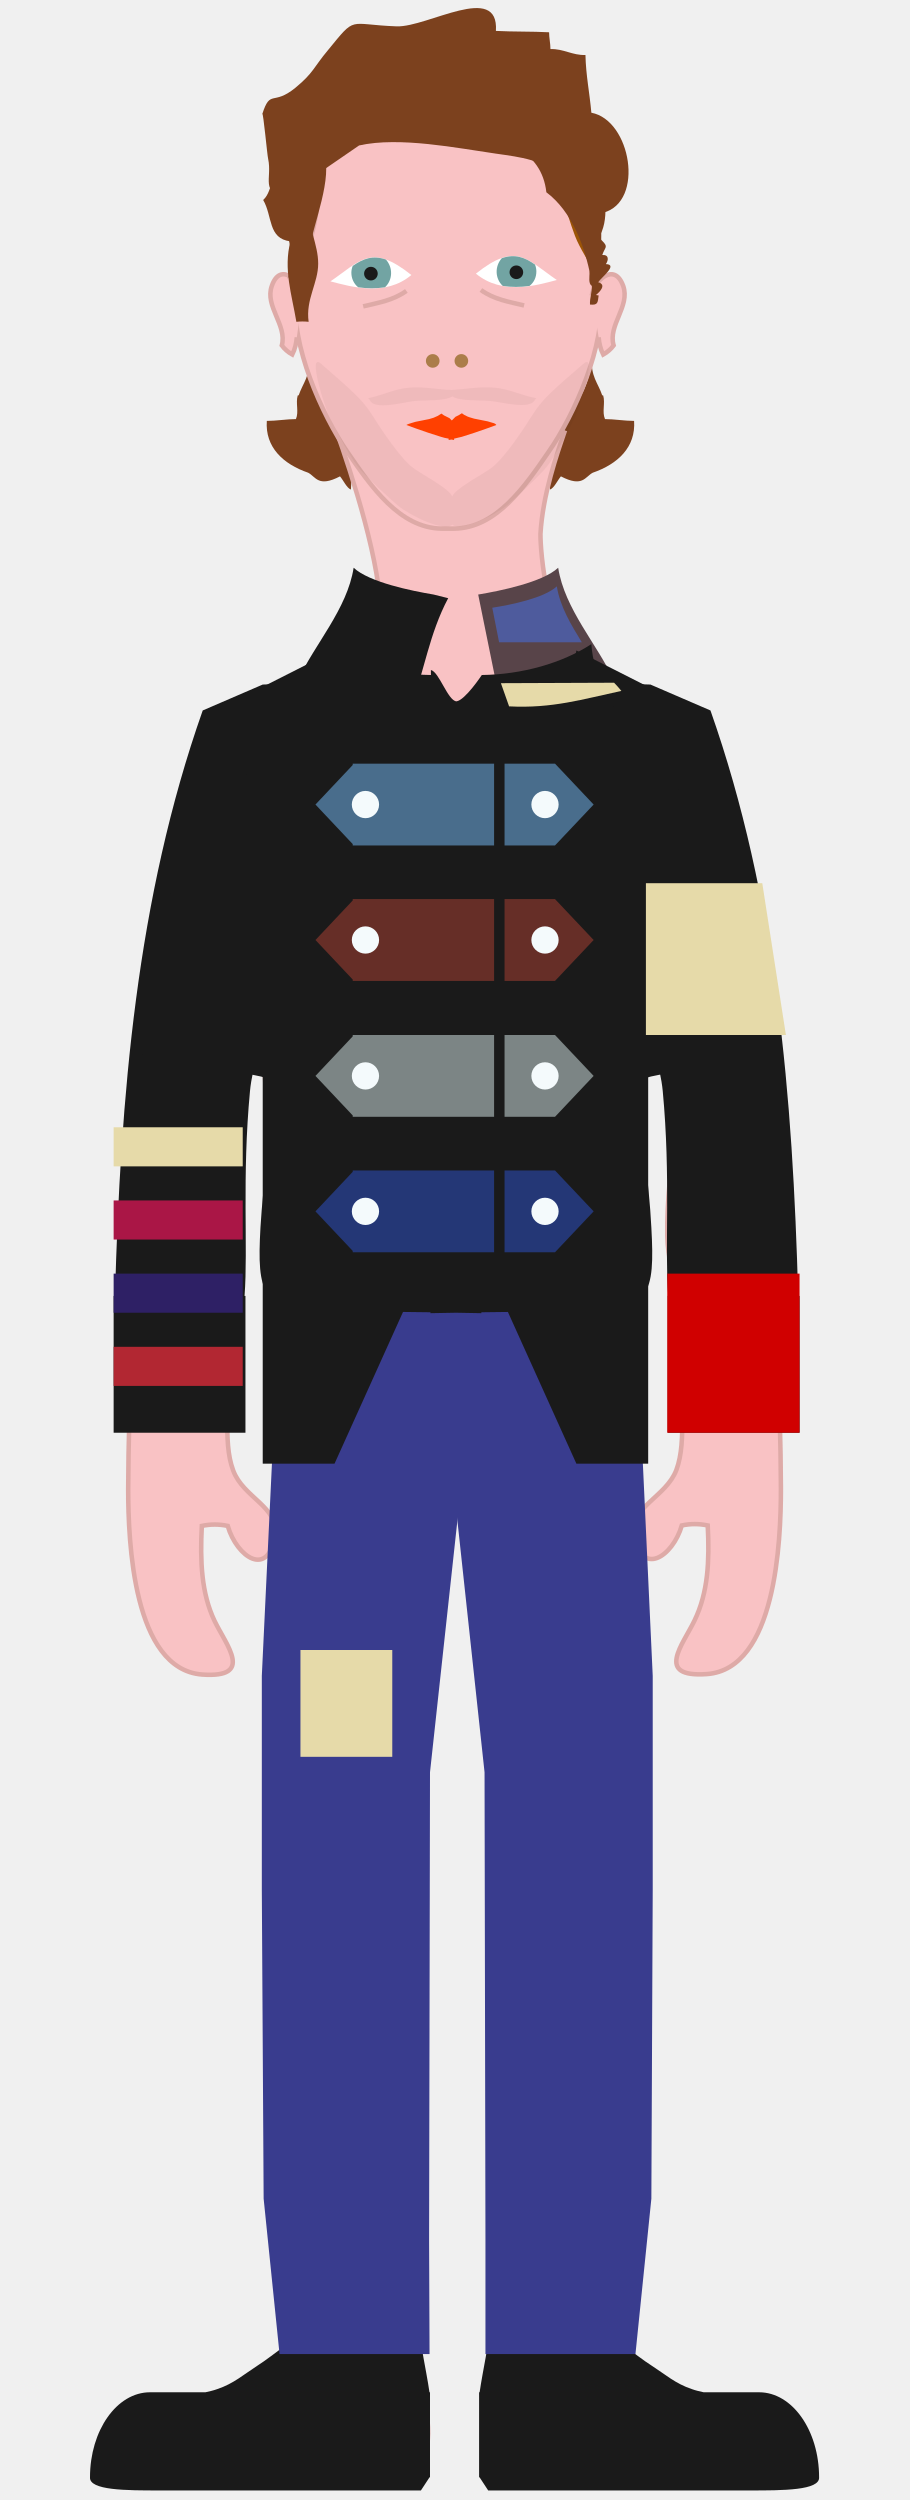
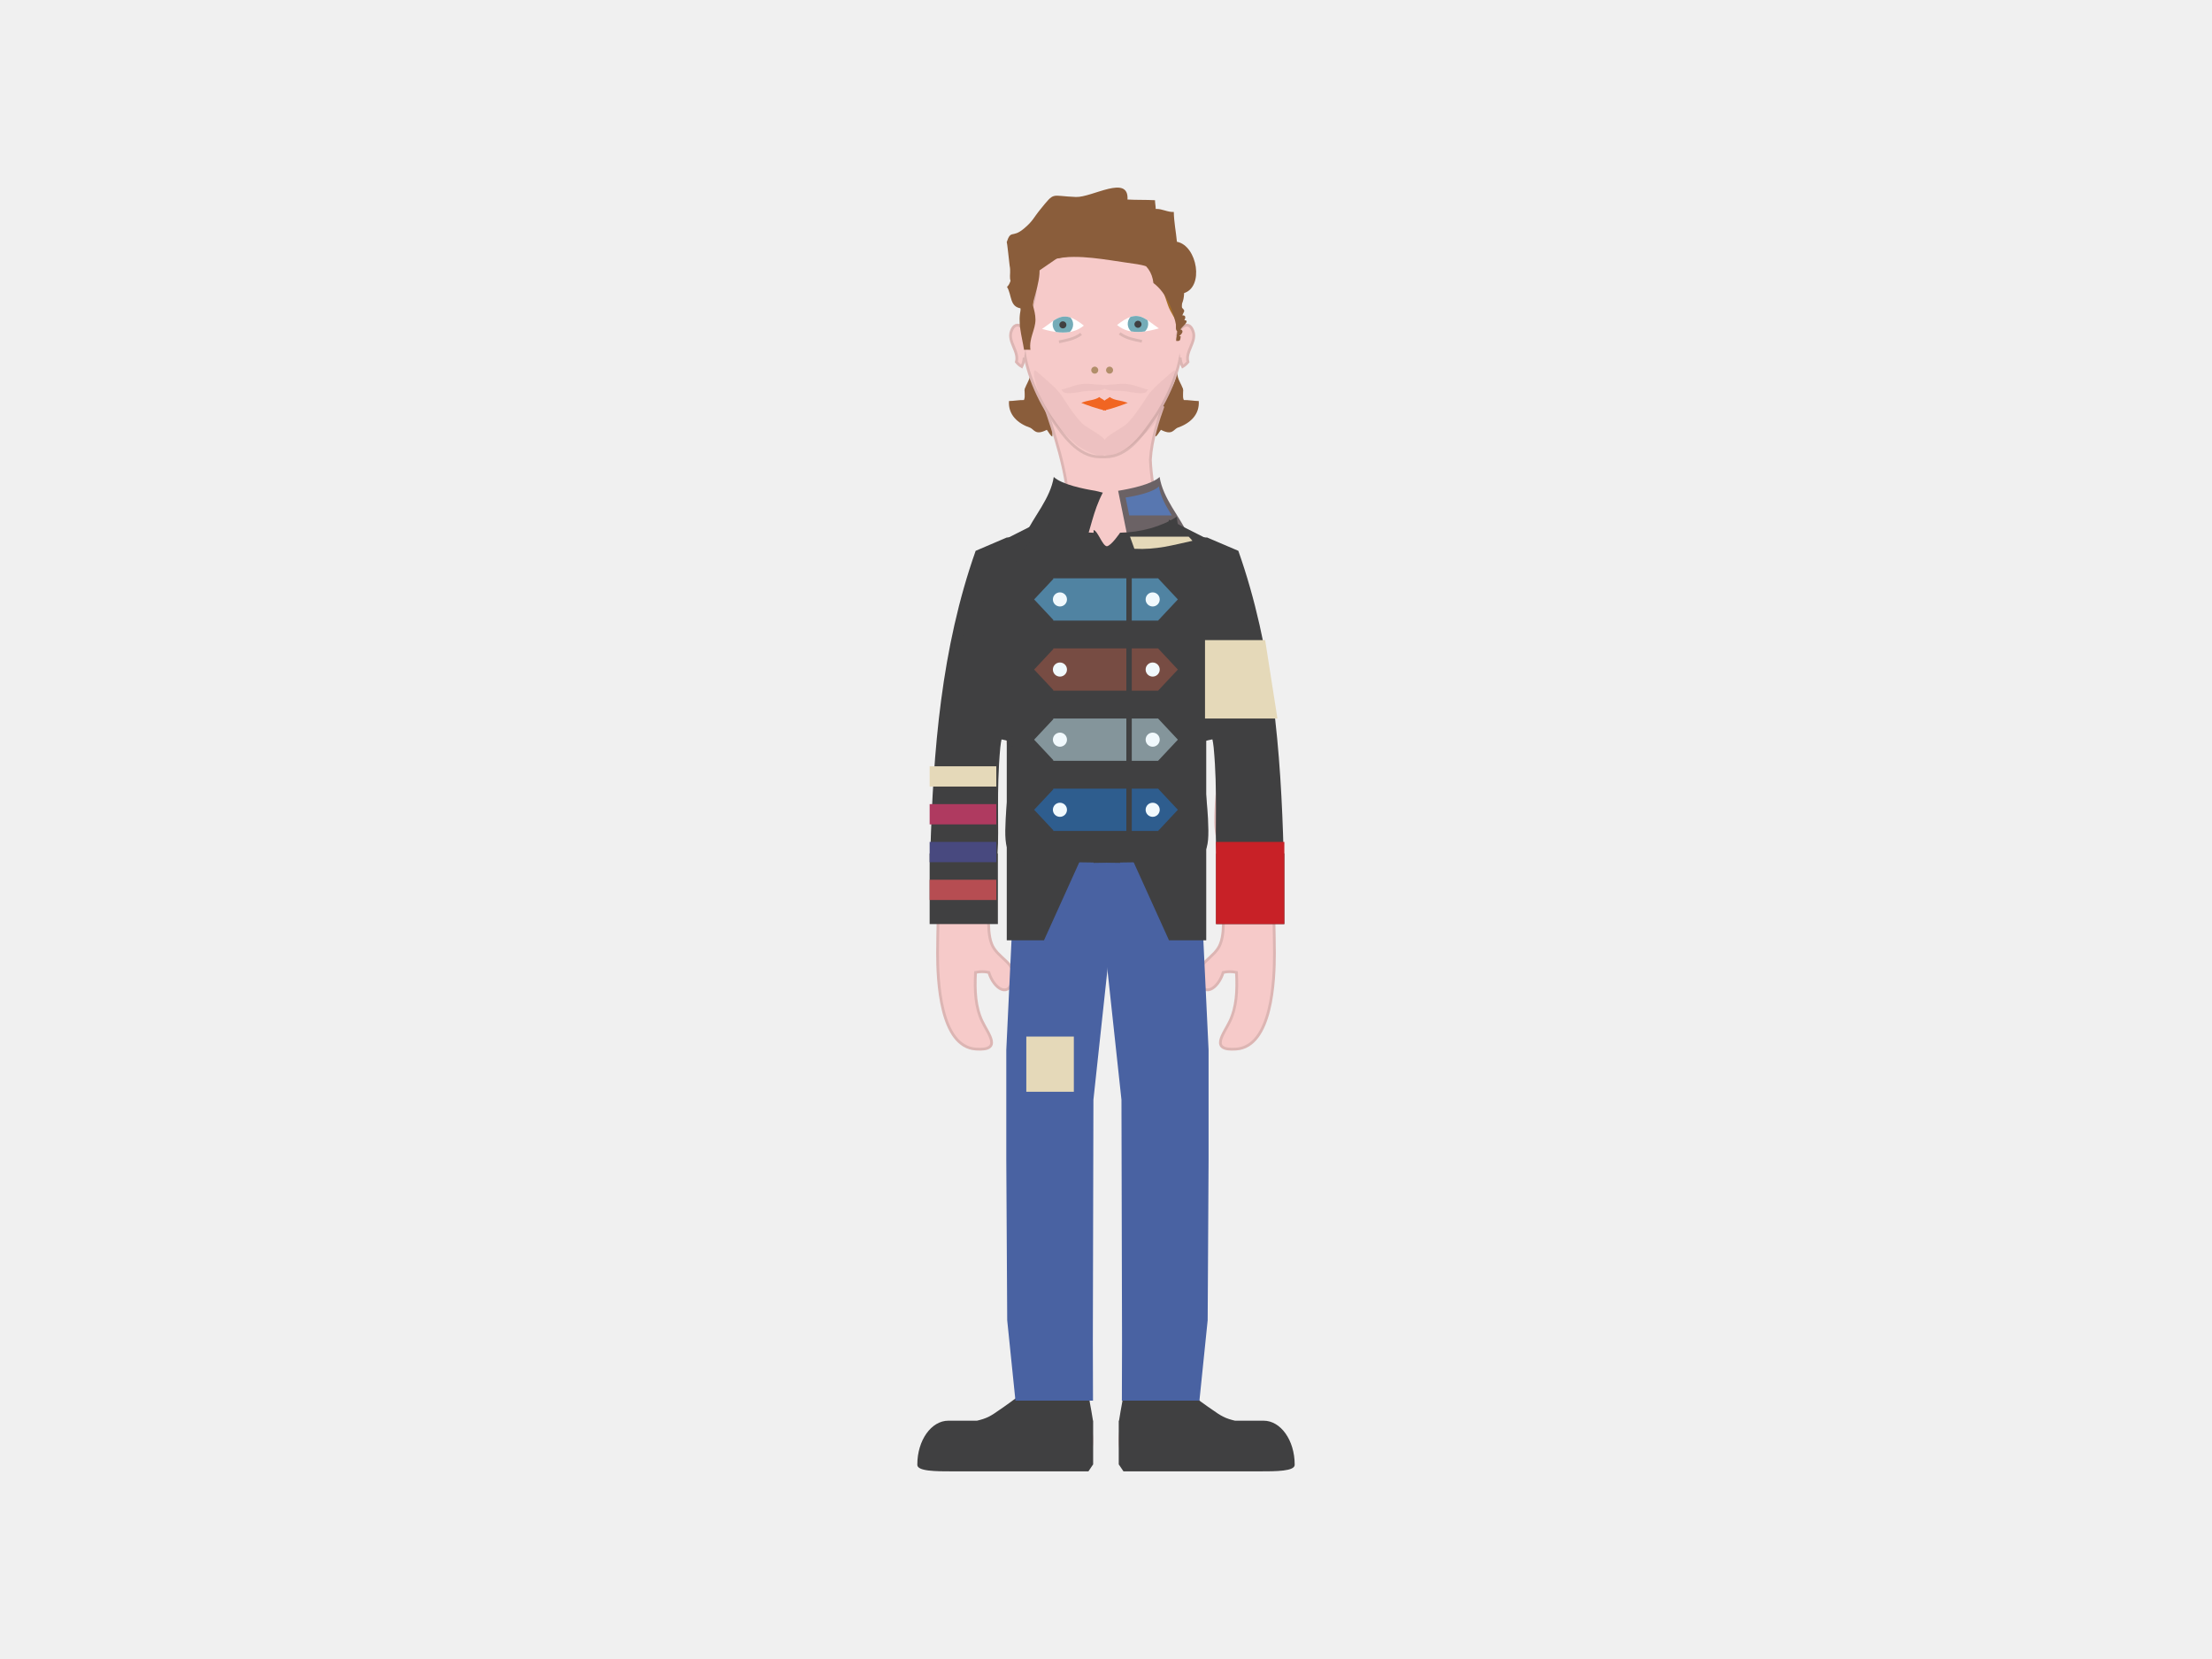
- <svg xmlns="http://www.w3.org/2000/svg" version="1.1" id="Layer_1" x="0px" y="0px" viewBox="0 0 200 550" style="enable-background:new 0 0 200 550;" xml:space="preserve">
-   <style type="text/css">
- 	.st0{fill:#7C411E;}
- 	.st1{fill:#F9C2C4;stroke:#DEAAA7;stroke-miterlimit:10;}
- 	.st2{fill:#1A1A1A;}
- 	.st3{fill:#FFFFFF;}
- 	.st4{fill:#72A4A3;}
- 	.st5{fill:none;stroke:#DEAAA7;stroke-miterlimit:10;}
- 	.st6{fill:#AB7D4A;}
- 	.st7{fill:#FF4000;}
- 	.st8{fill:#9C5406;}
- 	.st9{fill:#393C8E;}
- 	.st10{opacity:5.000000e-02;fill:#310D0A;enable-background:new    ;}
- 	.st11{fill:#584449;}
- 	.st12{fill:#634E37;}
- 	.st13{fill:#AA1646;}
- 	.st14{fill:#2E2065;}
- 	.st15{fill:#B22732;}
- 	.st16{fill:#E6DAA9;}
- 	.st17{fill:#4E5B9D;}
- 	.st18{fill:#D00000;}
- 	.st19{fill:#496D8C;}
- 	.st20{fill:#662E27;}
- 	.st21{fill:#7C8585;}
- 	.st22{fill:#243776;}
- 	.st23{fill:#F4FAFC;}
- </style>
-   <path class="st0" d="M130.4,86.5c0.8,0.2,1.5,0.4,2.3,0.5c0.5,1.7-0.3,3.6,0.4,5.2c2,0,4.3,0.4,6.4,0.4c0.4,5.8-3.6,9.5-9.1,11.4  c-1.7,0.9-2.2,3.3-7,0.8c-0.7,0.8-1.5,2.6-2.4,2.9c-1.1-15.8,6.5-14.3,9.2-27.6c0.1,3.5,1.9,4.8,2.6,8" />
-   <path class="st0" d="M67.8,86.5c-0.8,0.2-1.5,0.4-2.3,0.5c-0.5,1.7,0.3,3.6-0.4,5.2c-2,0-4.3,0.4-6.4,0.4c-0.4,5.8,3.6,9.5,9.1,11.4  c1.7,0.9,2.2,3.3,7,0.8c0.7,0.8,1.5,2.6,2.4,2.9c1.1-15.8-6.5-14.3-9.2-27.6c-0.1,3.5-1.9,4.8-2.6,8" />
-   <path class="st1" d="M74,94.8c3.3,9.2,10.1,30.1,9.7,41.2c-1.4,5.4-10.4,11.3-16.4,21.8c-1.3,2.2-3.3,3.9-4.7,6.1  c-5.1,6-12.4,10.8-16.6,17.4c-4.7,7.5-5.3,18-6.8,26.3c-7.1,39.6-10.8,79.8-11,120c0,11.6,1.1,39.7,16.3,40.8  c11.5,0.8,5.3-6.4,2.7-11.8c-2.9-6.1-3.2-13.1-2.8-20.9c1.9-0.4,3.8-0.4,5.7,0c2,6.9,9,11.6,10.4,2c0.9-6.2-7-8.2-9.2-14.2  c-2.5-6.6-0.3-16.2-2-24c-2-8.8,3.9-18,4-27.5c0.2-16.6-4-27.2-0.9-42.5c2-9.9,0.7-27.1,6.5-35.3v0.9c-4.2,16.1,0.2,42.3,0.2,58.2  c0,15.6-0.6,31.4,0.2,46.9c1.8,0.1,3.6,0.3,5.3,0.6l3.1,208.1v2.4c-0.2,0.7-0.3,1.3-0.3,2c-0.4,7.1-4.4,8.8-9.7,12  c-4.6,2.8-9.8,5.6-15.3,6.8c-4.6,1-12.7-0.3-13.8,5.3c-1.7,7.7,5.9,6.3,10.8,7.1c2.8,0.4,4.9,1.5,7.8,1.6c3.3,0.1,6.6-0.1,9.9-0.7  c6.6-0.9,13.3-1,20.1-1.7c5.9-0.6,15.4,1.5,16.7-5.3c1.5-8-3.2-15.5-2.3-23l0.1-4.2l0,0v-1.9l0,0l-3.1-204.7c3,0.4,6.1,0.7,9.4,0.8  v0.1h0.1c0.7,0,1.4,0,2.1,0s1.4,0,2.1,0h0.1v-0.1c3.3-0.1,6.4-0.4,9.4-0.8l-3.1,204.7l0,0v1.8l0,0l0.1,4.2c0.8,7.6-3.8,15-2.3,23  c1.3,6.8,10.7,4.7,16.7,5.3c6.8,0.7,13.5,0.7,20.1,1.7c3.3,0.5,6.6,0.7,9.9,0.7c2.9-0.1,5-1.2,7.8-1.6c4.9-0.8,12.5,0.6,10.9-7.1  c-1.2-5.5-9.2-4.3-13.8-5.3c-5.6-1.2-10.8-4-15.5-6.8c-5.2-3.2-9.3-4.8-9.7-12c-0.1-0.7-0.2-1.3-0.4-2v-2.4l3.1-208.1  c1.7-0.2,3.5-0.4,5.3-0.6c0.8-15.5,0.1-31.3,0.1-46.9c0-15.9,4.4-42.1,0.2-58.2v-0.9c5.8,8.2,4.5,25.4,6.5,35.3  c3.1,15.2-1.1,25.9-0.9,42.5c0.1,9.5,6,18.7,4,27.5c-1.7,7.8,0.5,17.3-2,24c-2.3,6-10.2,8-9.2,14.2c1.4,9.5,8.4,4.9,10.4-2  c1.9-0.4,3.8-0.4,5.7,0c0.4,7.8,0.1,14.7-2.9,20.9c-2.6,5.4-8.8,12.6,2.7,11.8c15.2-1.1,16.3-29.2,16.3-40.8  c-0.2-40.2-3.9-80.4-11-120c-1.5-8.4-2-18.8-6.8-26.3c-4.1-6.6-11.5-11.4-16.6-17.4c-1.4-2.2-5.4-3.9-6.7-6.1  c-12-20.8-11.8-40.2-11.8-40.2c0.5-8.7,3.6-17.6,5.4-22.8" />
-   <path class="st2" d="M94.5,526.4c-0.8-5.5-2.1-10.5-2.1-14.2c-5.8-0.3-17.2-3.3-22.4-1.1c-2.6,1.1-10.4,7.5-13.3,9.3  c-3.1,2-5.3,4-8.9,5.2c-0.8,0.3-1.7,0.5-2.6,0.7H33c-7.3,0-13.2,8.4-13.2,18.7l0,0c-0.2,2.9,8,2.9,15.3,2.9h57.5l1.9-2.9h0.1v-18.7  H94.5z" />
-   <path class="st2" d="M105.5,526.4c0.8-5.5,2.1-10.5,2.1-14.2c5.8-0.3,17.2-3.3,22.4-1.1c2.6,1.1,10.4,7.5,13.3,9.3  c3.1,2,5.3,4,8.9,5.2c0.8,0.3,1.7,0.5,2.6,0.7H167c7.3,0,13.2,8.4,13.2,18.7l0,0c0.2,2.9-8,2.9-15.3,2.9h-57.5l-1.9-2.9h-0.1v-18.7  H105.5z" />
-   <path class="st1" d="M132,65.4c-0.8-6-3.4-11.6-4.4-17.5s-0.4-12-2.8-17.5c-5-11.7-15.5-16-26.3-15.5c-10.8-0.5-21.2,3.8-26.3,15.5  c-2.4,5.5-1.8,11.7-2.8,17.5S66,59.4,65.2,65.4c-1.4,10.2,5.7,26,11.2,34c5.2,7.6,11.5,16.8,20.8,16.9c0.4,0,0.9,0,1.4,0  s0.9,0,1.3,0c9.3-0.1,15.6-9.3,20.8-16.9C126.3,91.4,133.4,75.6,132,65.4z" />
-   <path class="st1" d="M130.2,65c0.4-3,4.9-7.6,6.9-2.1c1.6,4.5-3.4,8.6-2.1,13.1c-0.6,0.8-1.4,1.5-2.3,2c-0.6-1.2-0.9-2.5-1-3.8" />
-   <path class="st3" d="M104.7,60.2c8.9-7.1,11.2-3.1,17.8,1.4C118,62.8,110.5,65,104.7,60.2" />
-   <path class="st4" d="M118,59.7c0-0.5-0.1-1-0.3-1.5c-2.3-1.6-4.4-2.4-7.3-1.4c-1.6,1.8-1.5,4.5,0.2,6.1c0,0,0,0,0,0  c1.9,0.3,3.9,0.3,5.9,0C117.5,62.1,118,61,118,59.7z" />
-   <circle class="st2" cx="113.6" cy="59.9" r="1.5" />
-   <path class="st5" d="M105.8,63.8c2.9,2.1,6.2,2.6,9.5,3.4" />
-   <path class="st3" d="M90.5,60.5c-8.9-7.1-11.2-3.1-17.8,1.4C77.3,63.1,84.8,65.3,90.5,60.5" />
-   <path class="st4" d="M77.3,60c0-0.5,0.1-1,0.3-1.5c2.3-1.6,4.4-2.4,7.3-1.4c1.6,1.8,1.5,4.5-0.2,6.1c0,0,0,0,0,0  c-1.9,0.3-3.9,0.3-5.9,0C77.8,62.4,77.3,61.2,77.3,60z" />
-   <circle class="st2" cx="81.6" cy="60.2" r="1.5" />
-   <path class="st5" d="M89.4,64c-2.9,2.1-6.2,2.6-9.5,3.4" />
-   <circle class="st6" cx="95.2" cy="79.4" r="1.5" />
-   <circle class="st6" cx="101.5" cy="79.4" r="1.5" />
-   <path class="st7" d="M108.3,93c-0.3-0.1-0.7-0.2-1-0.3l-1-0.2l-1-0.2l-1-0.2c-0.3-0.1-0.6-0.2-1-0.3c-0.3-0.1-0.6-0.2-0.9-0.4  c-0.3-0.1-0.5-0.3-0.8-0.5c-0.1,0.1-0.2,0.2-0.3,0.2l-0.3,0.2l-0.4,0.2l-0.4,0.2L99.9,92l-0.3,0.3l-0.2,0.2l-0.2-0.2L98.9,92  l-0.4-0.2l-0.4-0.2l-0.4-0.2l-0.3-0.2c-0.1-0.1-0.2-0.2-0.3-0.2c-0.3,0.2-0.5,0.3-0.8,0.5c-0.3,0.1-0.6,0.3-0.9,0.4  c-0.3,0.1-0.6,0.2-1,0.3l-1,0.2l-1,0.2l-1,0.2c-0.3,0.1-0.7,0.2-1,0.3c-0.3,0.1-0.7,0.2-1,0.4l2.2,0.8c0.8,0.3,1.7,0.6,2.6,0.9  s1.9,0.6,2.8,0.9c0.6,0.2,1.1,0.3,1.7,0.4v0.3l0.6-0.1l0.6,0.1v-0.3c0.6-0.1,1.1-0.3,1.7-0.4c1-0.3,1.9-0.6,2.8-0.9s1.8-0.6,2.6-0.9  l2.2-0.8C109,93.2,108.7,93.1,108.3,93z" />
-   <path class="st1" d="M66.6,65c-0.4-3-4.9-7.6-6.8-2.1c-1.6,4.5,3.4,8.6,2.2,13.1c0.6,0.8,1.4,1.5,2.3,2c0.6-1.2,0.9-2.5,1-3.8" />
-   <path class="st8" d="M89.8,26.2c0.4,1.1,1.3,2,2.4,2.3c1,0.1,2.1-0.1,3-0.5c1.1-0.4,2.2-0.8,3.4-1c1.2-0.2,2.4,0,3.4,0.7  c0.4-0.3,0.8-0.7,1.2-0.9c0.4-0.2,0.9-0.5,1.3-0.7c0.4-0.2,0.9-0.4,1.3-0.7c0.4-0.3,0.8-0.6,1.1-1c0.8,0.3,1.6,0.5,2.4,0.7  s1.6,0.4,2.4,0.5s1.6,0.2,2.5,0.3s1.7,0.1,2.6,0.2c1.5,2.8,2.7,5.6,3.8,8.5c1.1,2.9,2,5.7,3,8.6s1.8,5.8,2.9,8.7s3.2,5.8,4.6,8.7  c0.2-6.2-0.8-12.4-1.5-18.2c-0.5-5.5-1.9-10.8-4.2-15.8c-2.1-4.6-5.7-8.5-10.1-11c-4.6-2.6-10.6-4-18.3-3.7  c-2.9,0.1-5.8,0.4-8.7,1.1c-2.5,0.6-4.9,1.5-7.1,2.8c-2.1,1.2-4,2.8-5.7,4.6c-1.8,2-3.3,4.2-4.6,6.6c-0.7,1.3-1.4,2.6-2.2,4  s-1.5,2.8-2.2,4.2s-0.4,2.9-1,4.4s-0.1,3-0.4,4.5c-0.3,1.8-0.3,3.6-0.2,5.4c0,1.4-0.5,10,0,11.7c0.5-1.1,2.6-5.1,3.5-8.4  s0.4-6.2,1.4-10.1s1.8-7.8,2.3-10.7s2.9-4.8,2.8-4.9" />
-   <polygon class="st9" points="94.5,517.9 86.2,517.9 78,517.9 69.7,517.9 61.5,517.9 58,483.7 57.6,415.7 57.6,368.7 61.5,286.9   69.7,286.9 78,286.9 86.2,286.9 94.5,286.9 105.9,286.1 94.6,389.9 94.4,492.7 " />
-   <polygon class="st2" points="89.4,287 73.6,322 57.8,322 57.8,232.5 57.8,151.1 73.6,143.1 73.6,143.1 89.4,232.5 " />
-   <path class="st10" d="M128.4,80c-7.1,6.1-9.1,7.9-11.2,11.2c-1.9,3-6.2,9.7-9.3,11.9c-2,1.4-6.4,3.7-8,5.5c-0.2,0.2-0.3,0.4-0.4,0.6  c-0.1-0.2-0.3-0.4-0.4-0.6c-1.6-1.8-6-4.1-8-5.5c-3-2.1-7.4-8.9-9.3-11.9c-2.1-3.3-4.2-5.1-11.2-11.2c-3-2.6,0.8,9.7,2,11.9  c1.7,3.3,4.5,9.2,7.1,11.9c2.5,2.6,5.1,5,7.8,7.4c2.8,2.3,10.3,5.9,12,4.2c1.7,1.6,9.2-1.9,12-4.2c2.7-2.3,5.3-4.8,7.8-7.4  c2.7-2.7,5.4-8.6,7.1-11.9C127.6,89.6,131.4,77.4,128.4,80z" />
-   <path class="st10" d="M108.9,85.3c-3.3-0.3-6.3,0.3-9.5,0.5c-3.2-0.1-6.2-0.8-9.5-0.5s-6.1,1.8-8.9,2.3l0.3,0.3  c0.9,2.5,7.3,0.6,10,0.3c1.9-0.2,6.6,0.1,8.2-1c1.6,1.1,6.2,0.8,8.2,1c2.7,0.2,9,2.1,10-0.3l0.3-0.3C115,87.1,112.1,85.6,108.9,85.3  z" />
-   <path class="st0" d="M65,58.5c-3.1-8.4-5.4-35,6.8-36.2c1.6-21.5,39.6-15,51-8.7c6,9.5,11.1,32,9,44.7c-0.5,0.7-1.2,1.9-1.8,2.9  c-1.3-7-4.2-14.7-9.8-18.9c-2.1-18.7-34.6-12.2-49-8.7c2.1,5.4-2.2,15.5-3.3,21.7c-2.7,1.6-3.2,3.4-4.8,6.2" />
-   <path class="st0" d="M65,50.5c0.2-5.1-0.6-11.3,0-16.8c0.8-7.8,0.7-6.3,5.8-11.4C76.9,16.2,84,10.9,93,10.5s22,0.6,28.8,6  c6,4.8,4.3,5.2,5.2,13c0.6,5.4,0,9.8,5.8,12.2c0.8,5.1,0.8,10.3-3.8,13.4c-2.3-5.2-6.6-12.6-6.2-18.4c-2.3-2-4.4-6.8-7.6-8.4  c-5.2-2.7-10.7,1.7-16.1,1.3c-5.9-0.4-8.8-4.3-14.9-4s-7.7,5-14.1,4.2C66.9,36.3,68.2,44.1,65,50.5" />
-   <path class="st0" d="M63,43c-5.8-0.3-3.1-3.8-4-8c-0.2-0.7-1.1-10.6-1.3-9.9c1.8-5.6,2.3-1.7,7.3-5.8c4-3.3,4-4.5,7.1-8.2  c6.4-7.8,4.2-5.7,15.2-5.3C94.1,6,109.8-4,109.1,6.8c3.8,0.2,7.9,0.1,11.7,0.3c0,1.2,0.3,2.5,0.3,3.7c2.9-0.1,4.8,1.4,7.7,1.3  c0.1,4.5,0.9,8.2,1.3,12.7c8.7,1.6,11.8,19.6,2.6,22c-5.3,1.4-5.5-5-8.8-7.8c-4.6-3.9-9.2-4.4-14.8-5.2C100.7,32.6,87.9,30,79,32" />
-   <path class="st0" d="M60,40c-0.7,1.2-0.8,2.8-2.1,4c2.1,3.6,1,8.5,6,9.1c-1.6,6.1,0.3,11.7,1.3,17.7c0.9-0.1,1.8-0.1,2.7,0  C67.2,65.9,70,62.3,70,58s-2.3-8-2.1-12.8c-2.2-1.1-4.4-2.1-6.7-3" />
-   <path class="st0" d="M130.5,49.3c-0.3,1.7,1,2.7,2,3.7c1.4,1.4,0.6,1.3,0,3.1c1.5-0.1,1.4,1.1,0.8,2c2.8,0.1-1.1,3-1.7,4  c1.9,0.5,0.4,2.1-0.5,2.8l0.6,0.1c-0.2,1.5-0.1,2.2-1.9,2c-0.1-1.4,0.5-2.8,0.4-4.1c-0.8-0.5-0.5-2-0.5-2.9c0.1-0.6,0.2-1.2,0.2-1.8  c-0.1-0.6-0.5-0.8-0.6-1.2c-0.4-1.8-0.2-3.7,0.5-5.5" />
-   <path class="st11" d="M110.2,155.4c9.5,0.8,16.3-2.8,24.7-6c-3.4-7.5-10.7-15.4-12.1-24.5c-3.4,3.2-12.8,5.1-17.6,5.9" />
-   <path class="st2" d="M98.6,131.6c-4.2,7.9-5.2,15.9-8.2,23.8c-9.5,0.8-16.3-2.8-24.7-6c3.4-7.5,10.7-15.4,12.1-24.5  c3.4,3.2,12.8,5.1,17.6,5.9" />
-   <path class="st2" d="M57.8,150.6l-13.2,5.7c-14.6,41.4-18.1,85.2-19.3,128.8H25v30.1h29v-30.1h-0.2c0.8-10.6-0.6-26,1.2-45.1  C56.9,219.5,91.4,148.5,57.8,150.6z" />
-   <path class="st2" d="M143.1,150.6l13.2,5.7c14.6,41.4,18.1,85.2,19.3,128.8h0.3v30.1h-29v-30.1h0.1c-0.8-10.6,0.6-26-1.2-45.1  C143.9,219.5,109.4,148.5,143.1,150.6z" />
-   <circle class="st12" cx="82.2" cy="177" r="3" />
-   <rect x="25" y="264.1" class="st13" width="28.4" height="8.6" />
-   <rect x="25" y="280.2" class="st14" width="28.4" height="8.6" />
-   <rect x="25" y="296.3" class="st15" width="28.4" height="8.6" />
-   <rect x="25" y="248" class="st16" width="28.4" height="8.6" />
-   <path class="st17" d="M128,141.3c-2.4-3.9-4.8-7.9-5.5-12.3c-2.8,2.6-10.3,4.1-14.2,4.7l1.5,7.6H128z" />
-   <rect x="66.1" y="363" class="st16" width="20.2" height="23.5" />
-   <rect x="146.8" y="280.2" class="st18" width="29.1" height="35" />
-   <polygon class="st9" points="106.8,517.9 115,517.9 123.3,517.9 131.5,517.9 139.8,517.9 143.3,483.7 143.6,415.7 143.6,368.7   139.8,286.9 131.5,286.9 123.3,286.9 115,286.9 106.8,286.9 95.4,286.1 106.6,389.9 106.8,492.7 " />
-   <polygon class="st2" points="111,287 126.8,322 142.6,322 142.6,232.5 142.6,151.1 126.8,143.1 126.8,143.1 111,232.5 " />
-   <path class="st2" d="M154.5,180.4c-8-11.6-23.5-24.2-24.4-38.7c-6.4,4.2-15.3,6.7-24.1,6.8c0,0-3.7,5.6-5.6,5.8  c-1.9-0.2-3.8-6.5-5.6-6.9v1.1c-8.9-0.1-17.7-2.6-24.2-6.8c-0.9,14.5-16.4,27.1-24.4,38.7c-12.3,18-16,37.4-14.6,59.1  c5.1-5.1,22.2-4.4,28.6-1.8c-0.5,10.5-2.3,22.1-2.9,32.4c-0.8,14.5,0.3,18.4,14.6,18.4c7.6,0,15.2,0.1,22.8,0.2v0.2l5.6-0.1l5.6,0.1  v-0.2c7.6-0.1,15.2-0.2,22.8-0.2c14.3,0,15.4-3.9,14.6-18.4c-0.5-10.3-2.4-21.9-2.9-32.4c6.4-2.6,23.6-3.3,28.6,1.8  C170.5,217.9,166.9,198.4,154.5,180.4z" />
-   <polygon class="st19" points="122.1,168 77.6,168 77.6,168.3 69.4,177 77.6,185.7 77.6,186 122.1,186 130.6,177 " />
-   <polygon class="st20" points="122.1,197.8 77.6,197.8 77.6,198.1 69.4,206.8 77.6,215.5 77.6,215.8 122.1,215.8 130.6,206.8 " />
-   <polygon class="st21" points="122.1,227.7 77.6,227.7 77.6,228 69.4,236.7 77.6,245.4 77.6,245.7 122.1,245.7 130.6,236.7 " />
-   <polygon class="st22" points="122.1,257.5 77.6,257.5 77.6,257.8 69.4,266.5 77.6,275.2 77.6,275.5 122.1,275.5 130.6,266.5 " />
-   <circle class="st23" cx="80.4" cy="177" r="3" />
-   <circle class="st23" cx="119.9" cy="177" r="3" />
-   <circle class="st23" cx="80.4" cy="206.8" r="3" />
-   <circle class="st23" cx="119.9" cy="206.8" r="3" />
-   <circle class="st23" cx="80.4" cy="236.7" r="3" />
-   <circle class="st23" cx="119.9" cy="236.7" r="3" />
-   <circle class="st23" cx="80.4" cy="266.5" r="3" />
-   <circle class="st23" cx="119.9" cy="266.5" r="3" />
-   <rect x="108.7" y="160" class="st2" width="2.3" height="127" />
-   <polygon class="st16" points="172.9,227.7 142.1,227.7 142.1,194.3 167.7,194.3 " />
-   <path class="st16" d="M110.2,150.3l1.8,5.1c9.5,0.5,16.3-1.6,24.7-3.4c-0.5-0.6-1-1.2-1.6-1.8L110.2,150.3z" />
+ <svg xmlns="http://www.w3.org/2000/svg" id="Layer_2" data-name="Layer 2" viewBox="0 0 800 600">
+   <defs>
+     <style>.cls-1{fill:#8a5d3b;}.cls-2{fill:#f6cac9;}.cls-2,.cls-6{stroke:#dcb5b3;stroke-miterlimit:10;}.cls-3{fill:#404041;}.cls-4{fill:#fff;}.cls-5{fill:#74acb8;}.cls-6{fill:none;}.cls-7{fill:#b18e6a;}.cls-8{fill:#f16522;}.cls-9{fill:#a56f29;}.cls-10{fill:#4962a2;}.cls-11{fill:#481c11;opacity:0.05;}.cls-12{fill:#6b6265;}.cls-13{fill:#756856;}.cls-14{fill:#af3a60;}.cls-15{fill:#48497f;}.cls-16{fill:#b64d52;}.cls-17{fill:#e5d9b9;}.cls-18{fill:#5877b0;}.cls-19{fill:#c82127;}.cls-20{fill:#5083a2;}.cls-21{fill:#774c43;}.cls-22{fill:#84959b;}.cls-23{fill:#2e5d8e;}.cls-24{fill:#f1f9fd;}</style>
+   </defs>
+   <path class="cls-1" d="M425.83,139.85c.64.16,1.29.31,1.93.44.4,1.44-.25,3,.38,4.39,1.71-.05,3.69.35,5.41.36.32,4.92-3.07,8.09-7.76,9.69-1.47.76-1.89,2.8-5.92.72-.57.65-1.32,2.23-2,2.44-1-13.41,5.51-12.12,7.87-23.42,0,3,1.6,4.11,2.24,6.81" />
+   <path class="cls-1" d="M372.63,139.85c-.64.16-1.29.31-1.94.44-.39,1.44.26,3-.37,4.39-1.72-.05-3.69.35-5.41.36-.33,4.92,3.06,8.09,7.75,9.69,1.48.76,1.89,2.8,5.93.72.57.65,1.31,2.23,2,2.44,1-13.41-5.51-12.12-7.87-23.42-.05,3-1.6,4.11-2.25,6.81" />
+   <path class="cls-2" d="M377.93,146.9c2.79,7.85,8.57,25.54,8.23,35-1.21,4.6-8.8,9.63-13.91,18.54-1.09,1.89-2.8,3.34-4,5.2-4.31,5.09-10.58,9.17-14.11,14.75-4,6.35-4.48,15.26-5.73,22.36a599.65,599.65,0,0,0-9.33,102c0,9.85.92,33.74,13.83,34.66,9.81.7,4.49-5.46,2.32-10-2.48-5.19-2.76-11.12-2.42-17.72a10.75,10.75,0,0,1,4.82,0c1.72,5.88,7.61,9.83,8.83,1.74.8-5.29-5.91-7-7.83-12.09-2.14-5.66-.23-13.76-1.71-20.38-1.67-7.48,3.33-15.26,3.41-23.35.13-14.12-3.42-23.16-.81-36.12,1.71-8.45.61-23,5.53-30v.73c-3.55,13.65.18,36,.18,49.48,0,13.23-.54,26.66.13,39.83,1.54.12,3,.29,4.52.47l2.65,176.88,0,2a11.53,11.53,0,0,0-.3,1.67c-.33,6.06-3.78,7.47-8.24,10.17-3.95,2.39-8.39,4.78-13.14,5.76-3.95.82-10.75-.24-11.77,4.47-1.4,6.52,5,5.38,9.23,6,2.36.36,4.14,1.25,6.64,1.35a47.11,47.11,0,0,0,8.42-.56c5.59-.8,11.3-.85,17.09-1.43,5-.51,13.07,1.3,14.16-4.51,1.27-6.81-2.69-13.14-2-19.57l.06-3.56h0v-1.57h0l-2.61-174c2.57.32,5.23.56,8,.68v.09h.1c.61,0,1.19,0,1.78,0s1.17,0,1.78,0h.1v-.09c2.78-.12,5.44-.36,8-.68l-2.61,174h0v1.57h0l.06,3.56c.7,6.43-3.26,12.76-2,19.57,1.09,5.81,9.12,4,14.16,4.51,5.79.58,11.5.63,17.09,1.43a47.11,47.11,0,0,0,8.42.56c2.5-.1,4.28-1,6.64-1.35,4.19-.64,10.63.5,9.23-6-1-4.71-7.82-3.65-11.77-4.47-4.75-1-9.19-3.37-13.14-5.76-4.46-2.7-7.91-4.11-8.24-10.17a11.53,11.53,0,0,0-.3-1.67l0-2L430.12,322c1.48-.18,3-.35,4.52-.47.67-13.17.13-26.6.13-39.83,0-13.52,3.73-35.83.18-49.48v-.73c4.92,7,3.82,21.58,5.53,30,2.61,13-.94,22-.81,36.12.08,8.09,5.08,15.87,3.41,23.35-1.48,6.62.43,14.72-1.71,20.38-1.92,5.1-8.63,6.8-7.83,12.09,1.22,8.09,7.11,4.14,8.83-1.74a10.75,10.75,0,0,1,4.82,0c.34,6.6.06,12.53-2.42,17.72-2.17,4.55-7.49,10.71,2.32,10,12.91-.92,13.84-24.81,13.83-34.66a599.65,599.65,0,0,0-9.33-102c-1.25-7.1-1.73-16-5.73-22.36-3.53-5.58-9.8-9.66-14.11-14.75-1.2-1.86-4.61-3.31-5.7-5.2a74.6,74.6,0,0,1-10-34.16c.43-7.44,3-15,4.59-19.39" />
+   <path class="cls-3" d="M395.29,513.81c-.68-4.66-1.77-8.93-1.8-12.07-4.92-.23-14.59-2.81-19.06-.91-2.18.94-8.87,6.35-11.29,7.93-2.62,1.71-4.5,3.44-7.55,4.43-.67.23-1.42.42-2.24.62H343c-6.21,0-11.24,7.11-11.24,15.88h0c-.17,2.45,6.8,2.45,13,2.45h48.88l1.65-2.45h.06V513.81Z" />
+   <path class="cls-3" d="M404.71,513.81c.68-4.66,1.77-8.93,1.8-12.07,4.92-.23,14.59-2.81,19.06-.91,2.18.94,8.87,6.35,11.29,7.93,2.62,1.71,4.5,3.44,7.55,4.43.67.23,1.42.42,2.24.62H457c6.21,0,11.24,7.11,11.24,15.88h0c.17,2.45-6.8,2.45-13,2.45H406.32l-1.65-2.45h-.06V513.81Z" />
+   <path class="cls-2" d="M427.23,121.91c-.69-5.07-2.93-9.82-3.74-14.85s-.33-10.18-2.34-14.85C416.87,82.3,408,78.65,398.83,79.08c-9.17-.43-18,3.22-22.32,13.13-2,4.67-1.55,9.94-2.34,14.85s-3.06,9.78-3.74,14.85c-1.18,8.71,4.87,22.13,9.54,28.93,4.46,6.49,9.77,14.3,17.71,14.39l1.15,0,1.14,0c7.94-.09,13.26-7.9,17.72-14.39C422.36,144,428.41,130.62,427.23,121.91Z" />
+   <path class="cls-2" d="M425.66,121.56c.32-2.54,4.14-6.48,5.82-1.78,1.37,3.83-2.9,7.32-1.83,11.12a6.87,6.87,0,0,1-1.94,1.69,8.66,8.66,0,0,1-.88-3.26" />
+   <path class="cls-4" d="M404,117.54c7.56-6,9.55-2.62,15.12,1.23-3.84,1-10.23,2.85-15.12-1.23" />
+   <path class="cls-5" d="M415.26,117.13a3.72,3.72,0,0,0-.24-1.31c-2-1.33-3.73-2-6.18-1.2a3.69,3.69,0,0,0,.23,5.24,16,16,0,0,0,5,0A3.68,3.68,0,0,0,415.26,117.13Z" />
+   <path class="cls-3" d="M412.84,117.28a1.28,1.28,0,1,1-1.28-1.28A1.28,1.28,0,0,1,412.84,117.28Z" />
+   <path class="cls-6" d="M404.93,120.58c2.42,1.82,5.25,2.25,8.05,2.86" />
+   <path class="cls-4" d="M392,117.75c-7.56-6-9.55-2.63-15.12,1.22,3.84,1,10.23,2.85,15.12-1.22" />
+   <path class="cls-5" d="M380.7,117.33a3.81,3.81,0,0,1,.24-1.31c2-1.33,3.74-2,6.18-1.2a3.68,3.68,0,0,1,1,2.51,3.72,3.72,0,0,1-1.21,2.74,16.62,16.62,0,0,1-5,0A3.71,3.71,0,0,1,380.7,117.33Z" />
+   <path class="cls-3" d="M383.12,117.48a1.28,1.28,0,1,0,1.28-1.27A1.28,1.28,0,0,0,383.12,117.48Z" />
+   <path class="cls-6" d="M391,120.78c-2.42,1.83-5.25,2.25-8,2.86" />
+   <path class="cls-7" d="M397.2,133.86a1.27,1.27,0,1,1-1.26-1.26A1.26,1.26,0,0,1,397.2,133.86Z" />
+   <path class="cls-7" d="M402.56,133.86a1.27,1.27,0,1,1-1.26-1.26A1.26,1.26,0,0,1,402.56,133.86Z" />
+   <path class="cls-8" d="M407.05,145.43c-.28-.1-.57-.18-.86-.26l-.88-.2-.87-.19-.86-.19c-.28-.07-.55-.15-.82-.24A5.61,5.61,0,0,1,402,144a4.33,4.33,0,0,1-.69-.41,1.47,1.47,0,0,1-.22.21,3.15,3.15,0,0,1-.27.19l-.29.18a1.92,1.92,0,0,0-.31.18l-.31.19a3.15,3.15,0,0,0-.29.22,1.21,1.21,0,0,0-.16.16l-.17-.16a2.21,2.21,0,0,0-.29-.22l-.3-.19-.31-.18-.3-.18-.27-.19a2.18,2.18,0,0,1-.22-.21,4.23,4.23,0,0,1-.68.41,5.75,5.75,0,0,1-.76.31q-.39.14-.81.24l-.86.19-.88.19-.87.2c-.29.08-.58.16-.86.26a7.34,7.34,0,0,0-.82.32l1.83.68,2.2.77c.78.26,1.59.52,2.42.75l1.44.37,0,.22.53-.11.52.11v-.22l1.44-.37c.82-.23,1.63-.49,2.41-.75s1.52-.53,2.2-.77l1.83-.68A7.18,7.18,0,0,0,407.05,145.43Z" />
+   <path class="cls-2" d="M371.57,121.56c-.31-2.54-4.14-6.48-5.82-1.78-1.36,3.83,2.9,7.32,1.83,11.12a7.16,7.16,0,0,0,1.94,1.69,8.31,8.31,0,0,0,.88-3.26" />
+   <path class="cls-9" d="M391.35,88.57a2.9,2.9,0,0,0,2.06,1.92,5.1,5.1,0,0,0,2.55-.42,15.88,15.88,0,0,1,2.85-.87,3.87,3.87,0,0,1,2.91.63,5.26,5.26,0,0,1,1-.76c.36-.22.73-.4,1.1-.58a11.46,11.46,0,0,0,1.09-.59,5,5,0,0,0,1-.82c.66.24,1.33.45,2,.63s1.36.32,2,.44,1.4.21,2.12.29,1.46.12,2.22.15a63.5,63.5,0,0,1,3.25,7.25c.92,2.42,1.72,4.86,2.5,7.31s1.57,4.9,2.45,7.36,2.7,4.92,3.89,7.38c.18-5.25-.7-10.51-1.26-15.44A41.08,41.08,0,0,0,421.57,89,20.89,20.89,0,0,0,413,79.69c-3.92-2.2-9-3.36-15.53-3.15a35.8,35.8,0,0,0-7.39.95,22.9,22.9,0,0,0-6,2.36,20.13,20.13,0,0,0-4.84,3.91,25.87,25.87,0,0,0-3.82,5.55c-.57,1.09-1.19,2.22-1.83,3.39s-1.27,2.35-1.88,3.57-.33,2.46-.83,3.71-.07,2.53-.37,3.81a23.45,23.45,0,0,0-.18,4.57c0,1.2-.39,8.53,0,10a47.62,47.62,0,0,0,3-7.18c.75-2.86.38-5.23,1.16-8.6s1.5-6.64,2-9.08,2.46-4.07,2.35-4.17" />
+   <polygon class="cls-10" points="395.3 506.55 388.28 506.55 381.27 506.55 374.26 506.55 367.25 506.55 364.27 477.48 363.94 419.68 363.94 379.73 367.25 310.2 374.26 310.2 381.27 310.2 388.28 310.2 395.3 310.2 404.97 309.5 395.45 397.75 395.24 485.13 395.3 506.55" />
+   <polygon class="cls-3" points="391.03 310.33 377.57 340.08 364.11 340.08 364.11 264.01 364.11 194.73 377.57 187.93 377.57 187.93 391.03 264.01 391.03 310.33" />
+   <path class="cls-11" d="M424.14,134.31c-6,5.16-7.71,6.69-9.54,9.52-1.64,2.52-5.32,8.26-7.9,10.09-1.71,1.22-5.44,3.17-6.81,4.69a3.6,3.6,0,0,0-.37.47,3.6,3.6,0,0,0-.37-.47c-1.37-1.52-5.1-3.47-6.81-4.69-2.58-1.83-6.26-7.57-7.9-10.09-1.83-2.83-3.52-4.36-9.54-9.52-2.57-2.2.7,8.22,1.71,10.13,1.48,2.8,3.82,7.86,6.08,10.14a83.42,83.42,0,0,0,6.63,6.25c2.34,1.94,8.73,5,10.2,3.6,1.47,1.37,7.86-1.66,10.2-3.6a83.42,83.42,0,0,0,6.63-6.25c2.26-2.28,4.61-7.34,6.08-10.14C423.44,142.53,426.72,132.11,424.14,134.31Z" />
+   <path class="cls-11" d="M407.6,138.88c-2.78-.25-5.34.27-8.08.39-2.74-.12-5.3-.64-8.08-.39s-5.15,1.54-7.57,2l.23.29c.8,2.1,6.21.47,8.47.28,1.65-.15,5.57.06,6.95-.85,1.38.91,5.3.7,7,.85,2.26.19,7.67,1.82,8.47-.28l.23-.29C412.75,140.42,410.33,139.12,407.6,138.88Z" />
+   <path class="cls-1" d="M370.25,116.05c-2.65-7.12-4.59-29.75,5.82-30.74,1.32-18.29,33.68-12.78,43.36-7.38,5.13,8.06,9.43,27.22,7.62,38-.39.63-1,1.59-1.55,2.44-1.09-5.93-3.59-12.47-8.35-16-1.75-15.86-29.4-10.4-41.67-7.38,1.81,4.6-1.9,13.17-2.83,18.43-2.32,1.34-2.74,2.88-4.1,5.24" />
+   <path class="cls-1" d="M370.25,109.25c.13-4.32-.51-9.63,0-14.26.72-6.61.58-5.35,4.91-9.7,5.17-5.2,11.2-9.65,18.89-10s18.72.5,24.46,5.08c5.06,4,3.67,4.45,4.44,11.07.53,4.56,0,8.36,4.95,10.35.71,4.33.68,8.75-3.25,11.41-2-4.37-5.6-10.74-5.25-15.66-2-1.7-3.75-5.81-6.42-7.18-4.39-2.25-9.09,1.41-13.66,1.08-5-.36-7.52-3.62-12.69-3.42s-6.51,4.24-12,3.57c-2.82,5.68-1.74,12.27-4.4,17.7" />
+   <path class="cls-1" d="M368.55,102.89c-4.92-.22-2.61-3.19-3.4-6.8-.13-.6-.91-9-1.08-8.45,1.54-4.74,2-1.42,6.18-4.91,3.36-2.8,3.4-3.81,6-7,5.39-6.61,3.61-4.82,12.89-4.49,5.81.21,19.17-8.33,18.64.92,3.26.19,6.68.06,9.94.25,0,1,.26,2.15.26,3.15,2.45-.09,4.09,1.19,6.54,1.1.08,3.84.77,7,1.13,10.78,7.38,1.37,10.05,16.65,2.23,18.67-4.49,1.16-4.66-4.24-7.46-6.65-3.89-3.34-7.82-3.75-12.58-4.41-7.24-1-18.1-3.21-25.69-1.52" />
+   <path class="cls-1" d="M366,100.34c-.63,1.07-.67,2.39-1.8,3.41,1.81,3,.88,7.24,5.07,7.77-1.35,5.14.29,9.93,1.1,15a16,16,0,0,1,2.3,0c-.59-4.17,1.82-7.25,1.82-10.92s-1.92-6.78-1.82-10.92c-1.4-.79-4.13-2-5.65-2.59" />
+   <path class="cls-1" d="M425.92,108.28c-.24,1.47.83,2.29,1.7,3.15,1.21,1.21.5,1.12,0,2.64,1.31-.12,1.21.9.71,1.72,2.37.08-1,2.52-1.42,3.36,1.58.46.31,1.8-.42,2.42l.53.05c-.17,1.29-.07,1.88-1.66,1.66-.06-1.22.44-2.36.38-3.5-.64-.42-.44-1.66-.4-2.43a9.61,9.61,0,0,0,.14-1.56c-.1-.52-.45-.68-.55-1a8,8,0,0,1,.41-4.64" />
+   <path class="cls-12" d="M408.65,198.43c8.06.71,13.86-2.34,21-5.1-2.92-6.4-9.07-13.09-10.26-20.83-2.93,2.75-10.89,4.34-15,5" />
+   <path class="cls-3" d="M398.85,178.17c-3.56,6.74-4.44,13.51-7,20.26-8.06.71-13.86-2.34-21-5.1,2.92-6.4,9.07-13.09,10.26-20.83,2.93,2.75,10.89,4.34,15,5" />
+   <path class="cls-3" d="M364.11,194.4l-11.25,4.81c-12.44,35.19-15.4,72.44-16.39,109.43h-.25V334.2H360.9V308.64h-.13c.66-9-.5-22.14,1-38.29C363.38,253,392.71,192.54,364.11,194.4Z" />
+   <path class="cls-3" d="M436.6,194.4l11.26,4.81c12.43,35.19,15.4,72.44,16.38,109.43h.26V334.2H439.81V308.64h.13c-.66-9,.51-22.14-1-38.29C437.34,253,408,192.54,436.6,194.4Z" />
+   <circle class="cls-13" cx="384.88" cy="216.79" r="2.55" />
+   <rect class="cls-14" x="336.22" y="290.82" width="24.11" height="7.33" />
+   <rect class="cls-15" x="336.22" y="304.49" width="24.11" height="7.33" />
+   <rect class="cls-16" x="336.22" y="318.17" width="24.11" height="7.33" />
+   <rect class="cls-17" x="336.22" y="277.14" width="24.11" height="7.33" />
+   <path class="cls-18" d="M423.79,186.42c-2-3.28-4.06-6.72-4.64-10.48-2.36,2.22-8.77,3.5-12.06,4l1.31,6.48Z" />
+   <rect class="cls-17" x="371.18" y="374.89" width="17.19" height="19.96" />
+   <rect class="cls-19" x="439.76" y="304.49" width="24.74" height="29.7" />
+   <polygon class="cls-10" points="405.74 506.55 412.76 506.55 419.77 506.55 426.78 506.55 433.79 506.55 436.77 477.48 437.1 419.68 437.1 379.73 433.79 310.2 426.78 310.2 419.77 310.2 412.76 310.2 405.74 310.2 396.07 309.5 405.59 397.75 405.8 485.13 405.74 506.55" />
+   <polygon class="cls-3" points="409.32 310.33 422.79 340.08 436.25 340.08 436.25 264.01 436.25 194.73 422.79 187.93 422.79 187.93 409.32 264.01 409.32 310.33" />
+   <path class="cls-3" d="M446.36,219.72c-6.77-9.87-20-20.54-20.74-32.87-5.48,3.59-13,5.69-20.53,5.81,0,0-3.17,4.73-4.79,4.9-1.62-.17-3.22-5.51-4.78-5.88v1c-7.54-.12-15-2.22-20.53-5.81-.76,12.33-14,23-20.74,32.87-10.47,15.25-13.6,31.8-12.41,50.26,4.29-4.33,18.88-3.75,24.33-1.5-.45,8.95-2,18.81-2.45,27.57-.63,12.35.23,15.68,12.41,15.67,6.44,0,12.91.1,19.39.2v.14l4.78-.07,4.79.07v-.14c6.48-.1,13-.21,19.39-.2,12.17,0,13-3.32,12.41-15.67-.46-8.76-2-18.62-2.45-27.57,5.45-2.25,20-2.83,24.33,1.5C460,251.52,456.83,235,446.36,219.72Z" />
+   <polygon class="cls-20" points="418.83 209.15 380.93 209.15 380.93 209.41 374.01 216.79 380.93 224.18 380.93 224.44 418.83 224.44 425.99 216.79 418.83 209.15" />
+   <polygon class="cls-21" points="418.83 234.5 380.93 234.5 380.93 234.76 374.01 242.15 380.93 249.54 380.93 249.8 418.83 249.8 425.99 242.15 418.83 234.5" />
+   <polygon class="cls-22" points="418.83 259.86 380.93 259.86 380.93 260.12 374.01 267.51 380.93 274.9 380.93 275.16 418.83 275.16 425.99 267.51 418.83 259.86" />
+   <polygon class="cls-23" points="418.83 285.22 380.93 285.22 380.93 285.48 374.01 292.87 380.93 300.26 380.93 300.52 418.83 300.52 425.99 292.87 418.83 285.22" />
+   <circle class="cls-24" cx="383.34" cy="216.79" r="2.55" />
+   <circle class="cls-24" cx="416.88" cy="216.79" r="2.55" />
+   <circle class="cls-24" cx="383.34" cy="242.15" r="2.55" />
+   <circle class="cls-24" cx="416.88" cy="242.15" r="2.55" />
+   <circle class="cls-24" cx="383.34" cy="267.51" r="2.55" />
+   <circle class="cls-24" cx="416.88" cy="267.51" r="2.55" />
+   <circle class="cls-24" cx="383.34" cy="292.87" r="2.55" />
+   <circle class="cls-24" cx="416.88" cy="292.87" r="2.55" />
+   <rect class="cls-3" x="407.36" y="202.35" width="1.96" height="107.99" />
+   <polygon class="cls-17" points="462 259.86 435.81 259.86 435.81 231.5 457.56 231.5 462 259.86" />
+   <path class="cls-17" d="M408.69,194.1l1.57,4.37c8.06.41,13.87-1.32,21-2.88a20,20,0,0,0-1.35-1.49Z" />
</svg>
